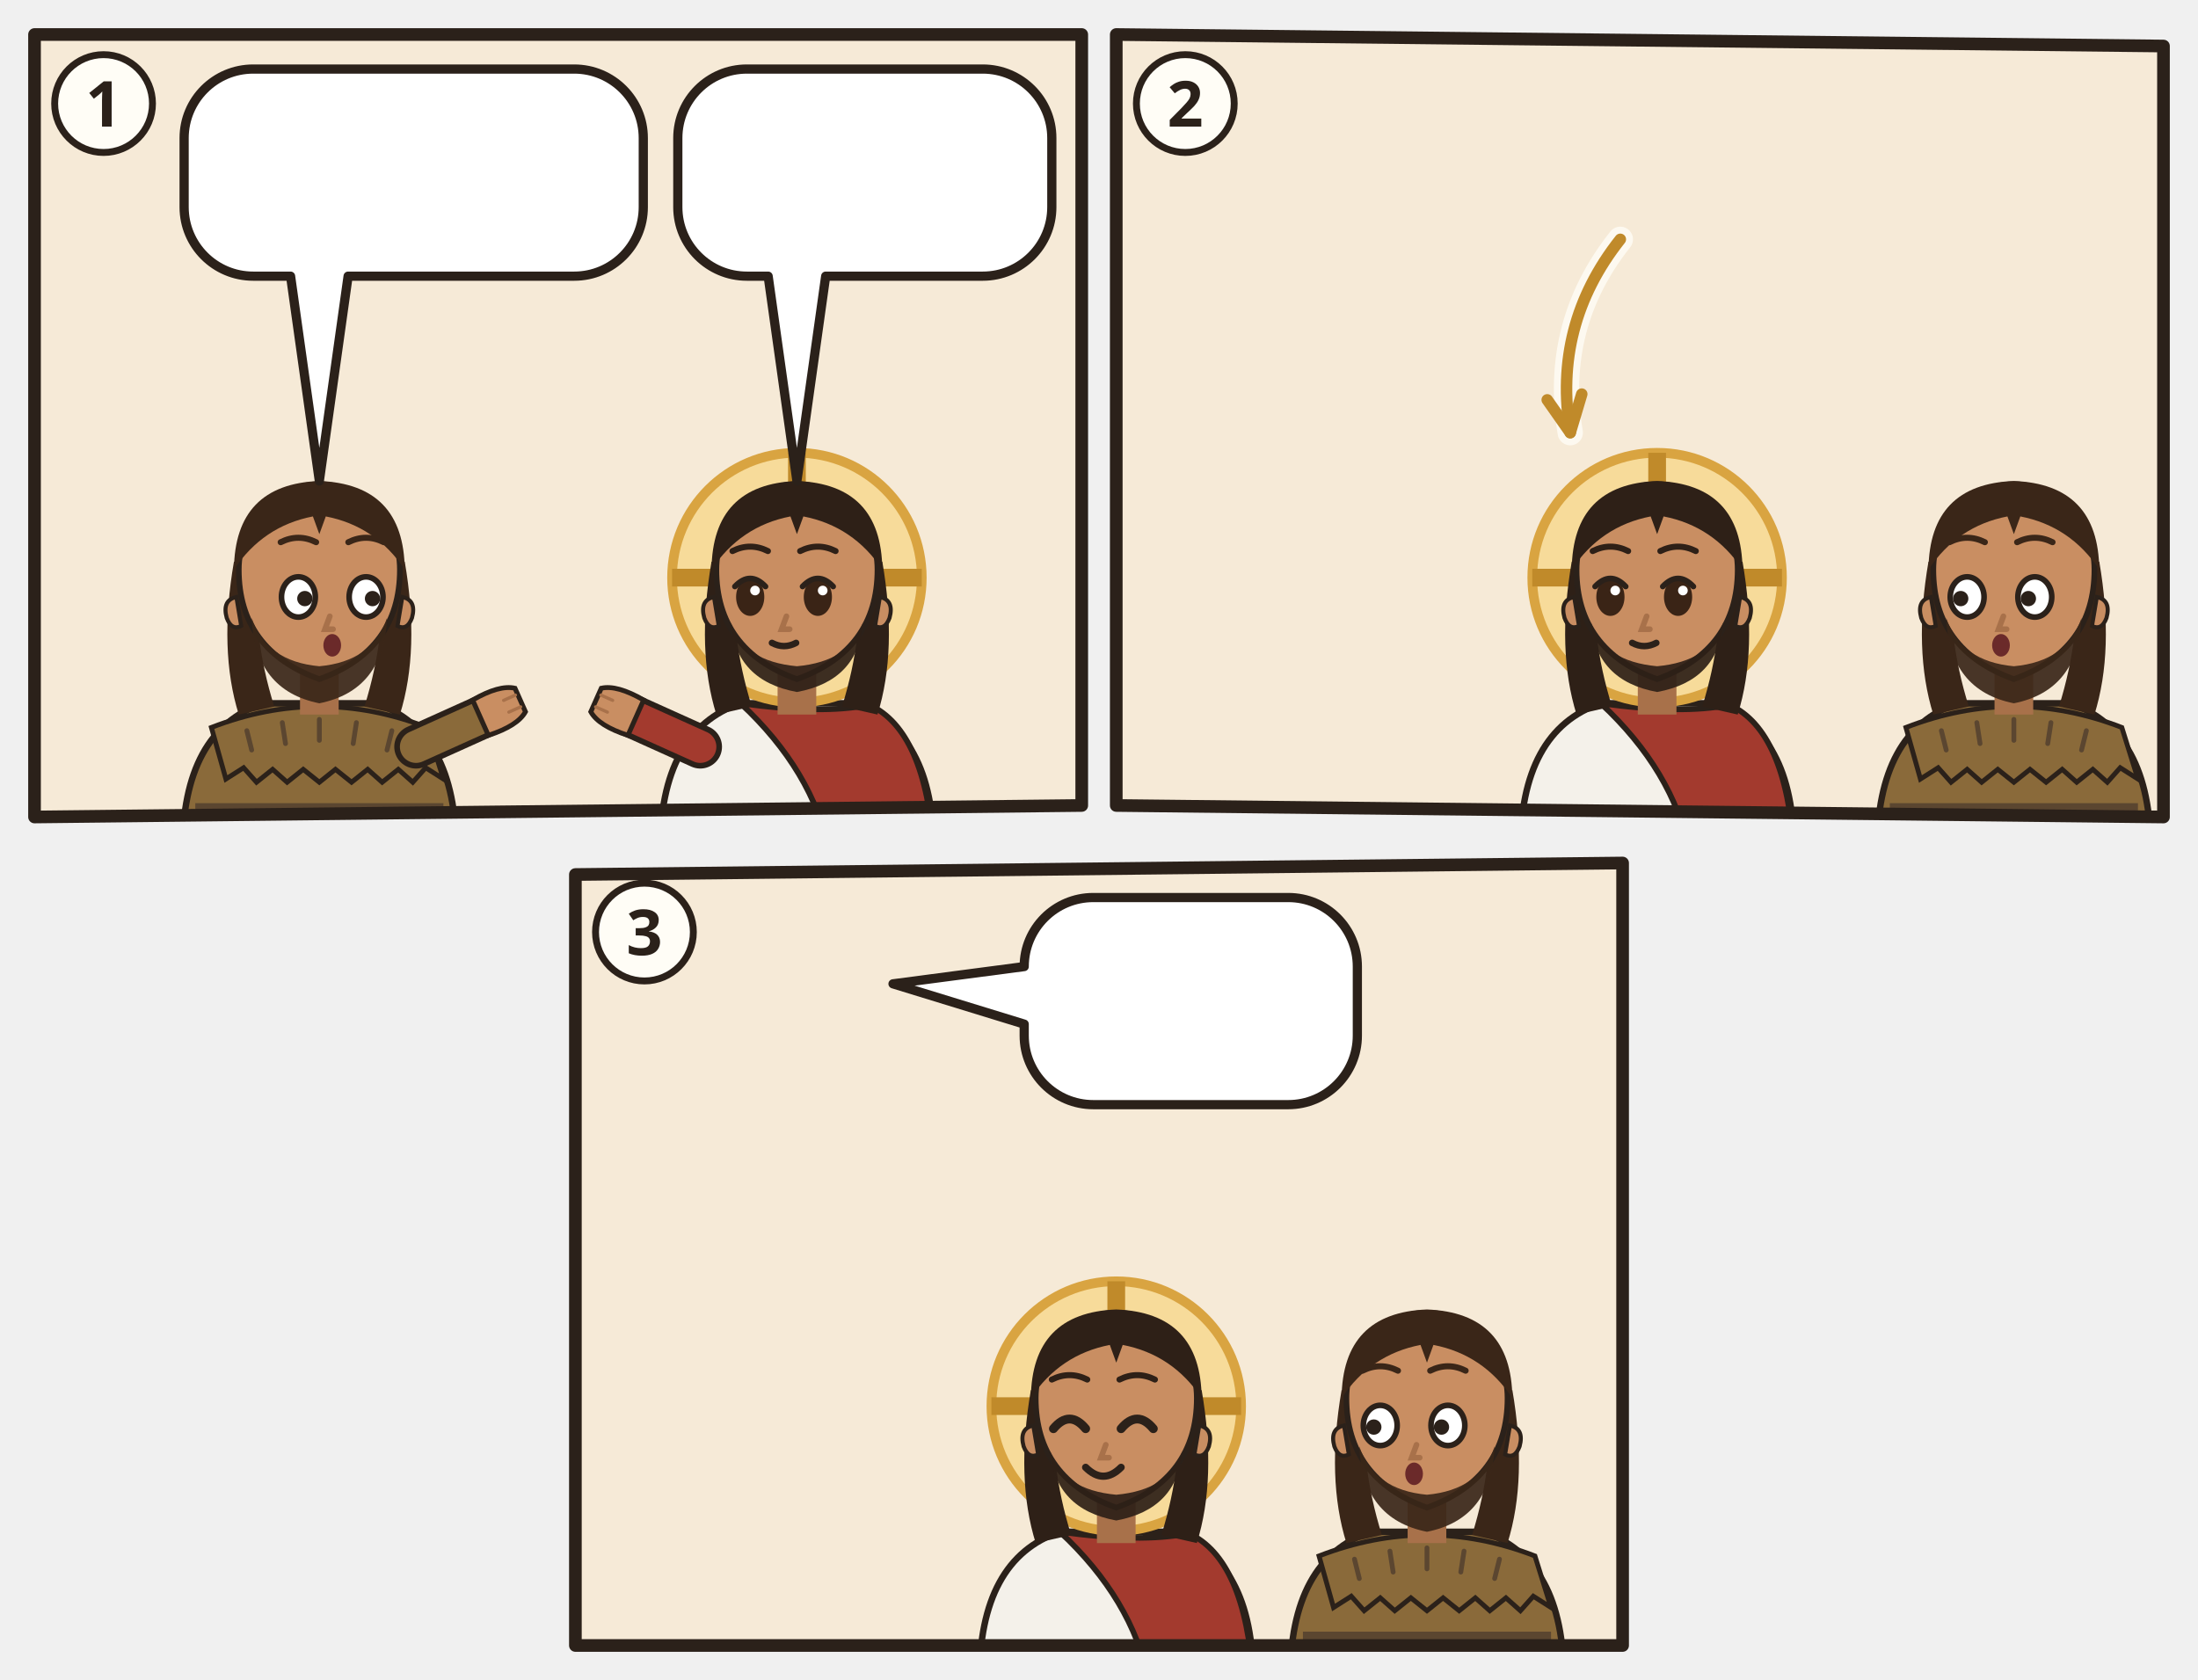
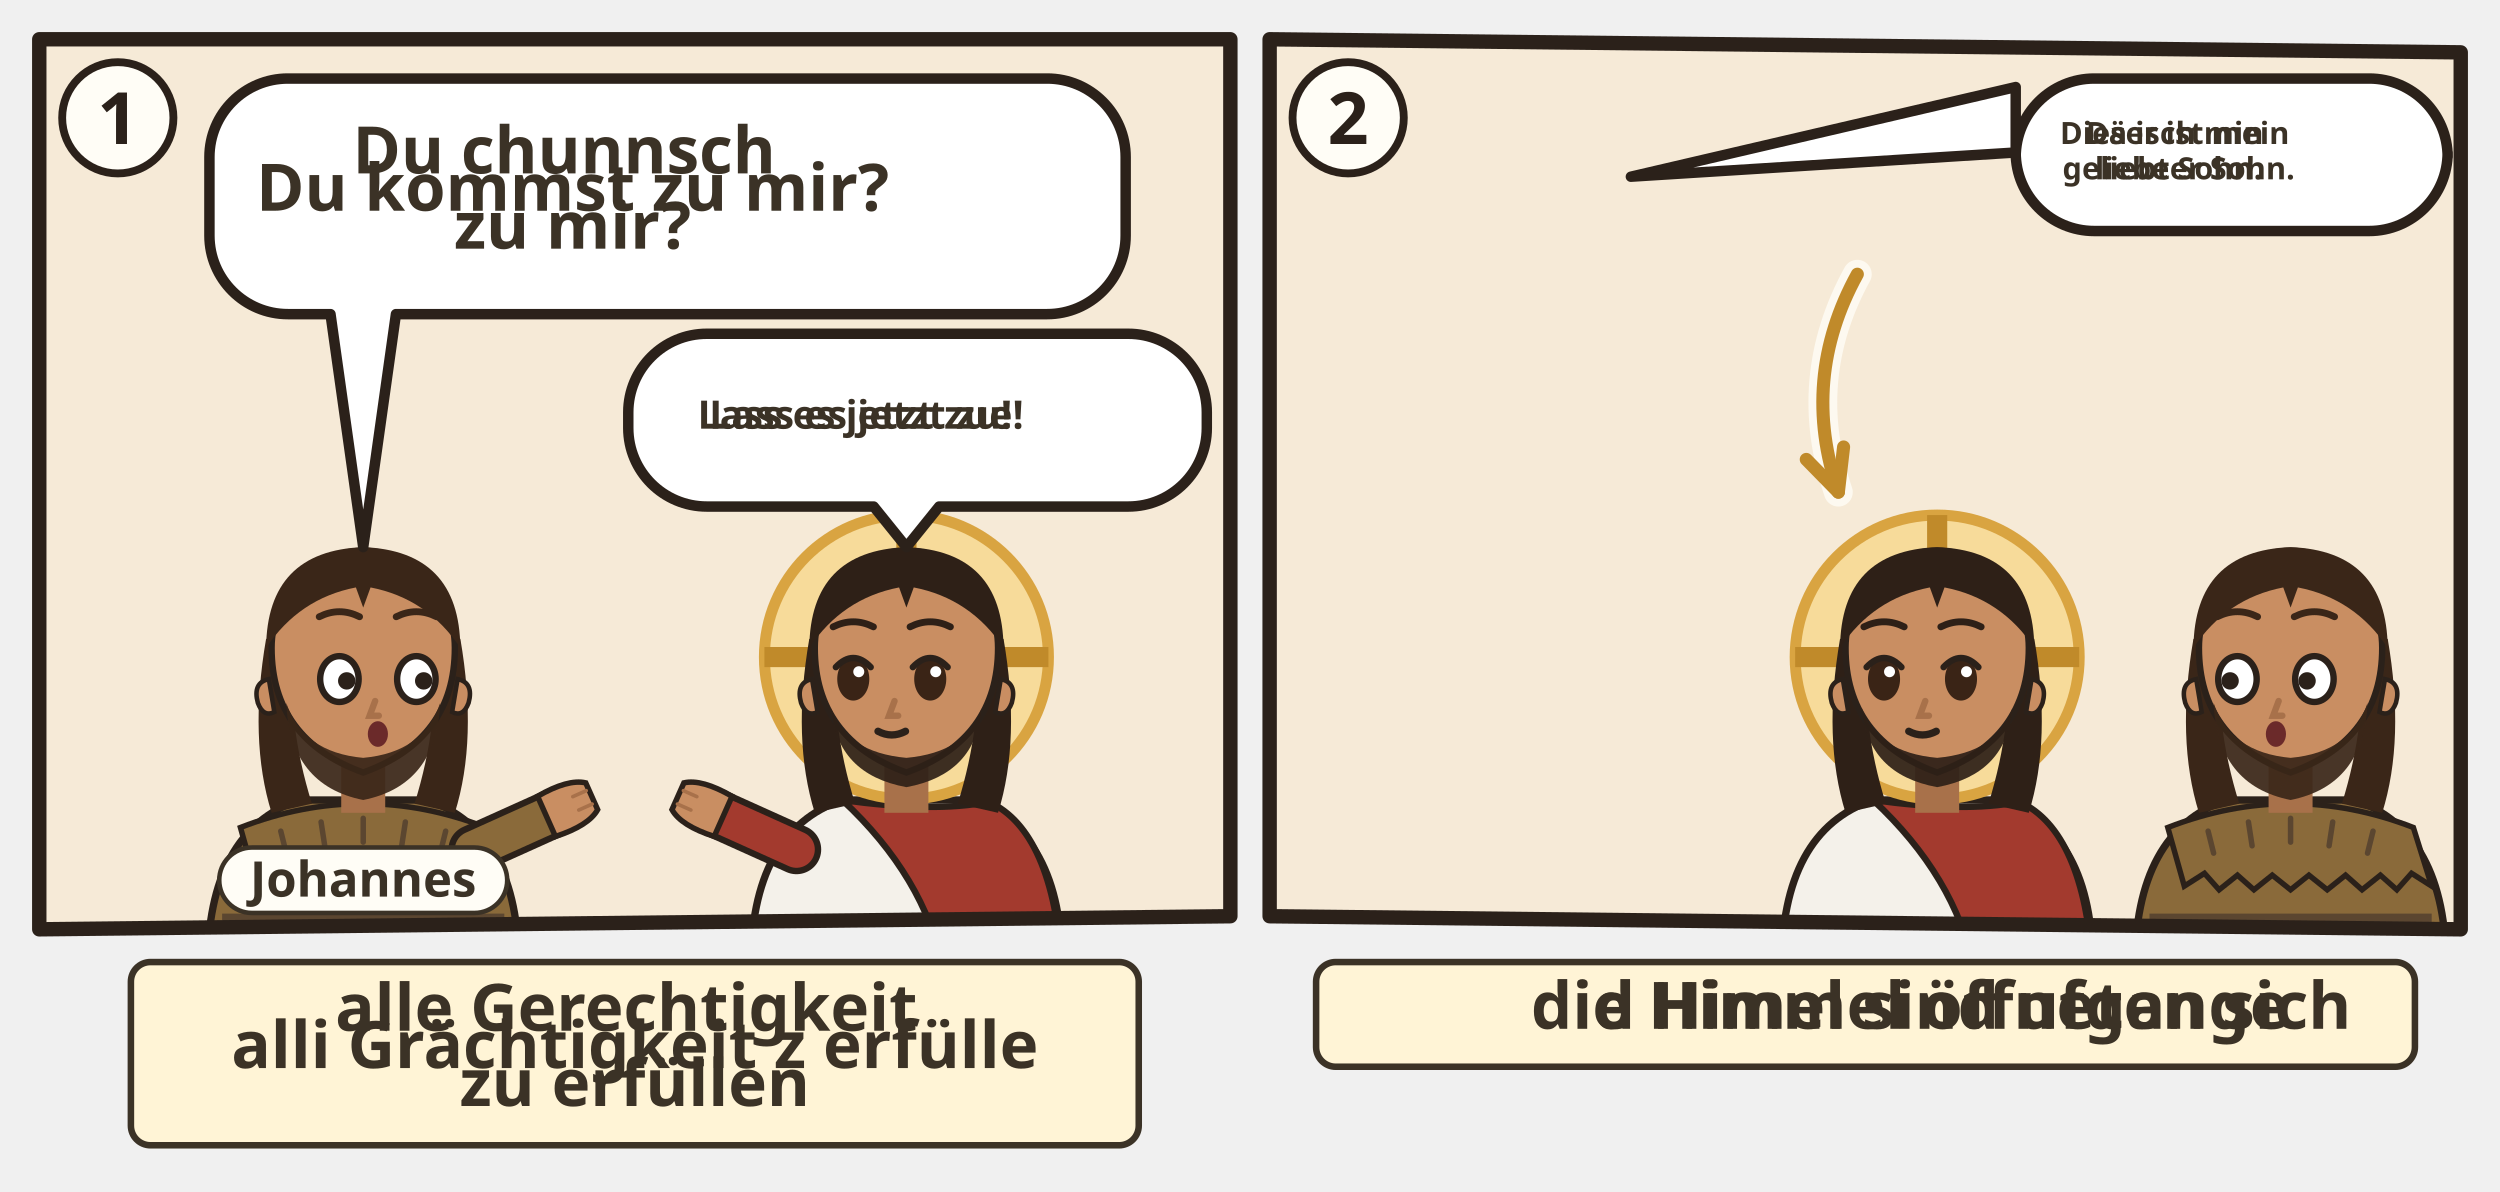
- <svg xmlns="http://www.w3.org/2000/svg" viewBox="0 0 382 292">
-   <svg class="ill-tile" data-span="1" x="0" y="0" width="194" height="148" viewBox="0 0 194 148">
+ <svg xmlns="http://www.w3.org/2000/svg" viewBox="0 0 382 182">
+   <svg class="ill-tile" data-span="1" x="0" y="0" width="194" height="182" viewBox="0 0 194 182">
    <g transform="translate(4 4)">
      <clipPath id="an-cp-mat-003-013-017-1">
        <polygon points="2,2 184,2 184,136 2,138" />
      </clipPath>
      <g clip-path="url(#an-cp-mat-003-013-017-1)">
        <polygon points="2,2 184,2 184,136 2,138" fill="#F6EAD7" />
        <use href="#an-jordan" x="0" y="70" width="186" height="70" />
        <g transform="translate(51.5 96.4) scale(1.4)">
          <path d="M-17 34V34Q-17 19-7 15.6L7 15.6Q17 19 17 34V34z" fill="#8A6A3A" stroke="#2B211A" stroke-width=".8" />
          <path d="M-13.4 18.6Q0 13.4 13.4 18.6l2 6.4-2.2-1.4-1.6 1.8-1.8-1.6-2 1.6-1.8-1.6-2 1.6-2-1.6-2 1.6-2-1.6-2 1.6-1.8-1.6-2 1.6-1.6-1.8-2.2 1.4z" fill="#8A6A3A" stroke="#2B211A" stroke-width=".6" />
          <path d="M-9 19l.6 2.4M-4.6 18l.4 2.6M0 17.6v2.6M4.6 18l-.4 2.6M9 19l-.6 2.4" stroke="#5B4630" stroke-width=".6" stroke-linecap="round" />
          <path d="M-15.4 28h30.8v2.6h-30.8z" fill="#5B4630" />
          <path d="M12 21L21.1 16.9" stroke="#2B211A" stroke-width="5.4" stroke-linecap="round" />
          <path d="M12 21L21.1 16.9" stroke="#8A6A3A" stroke-width="4" stroke-linecap="round" />
          <g transform="translate(21.1 16.9) rotate(66)">
            <path d="M-2.4 1.2Q-2.8-2.6-1.6-4.2h3.2Q2.8-2.6 2.4 1.2z" fill="#C98E62" stroke="#2B211A" stroke-width=".6" />
            <path d="M-.8-3.9v1.6M.8-3.9v1.6" stroke="#A8714A" stroke-width=".4" stroke-linecap="round" />
          </g>
          <path d="M-10.6 -2Q-12.5 9-10 17L-5.6 16Q-8.4 7-7.6-1z M10.6 -2Q12.5 9 10 17L5.6 16Q8.4 7 7.6-1z" fill="#3A2618" />
          <path d="M-2.4 11h4.8v6h-4.8z" fill="#A8714A" />
          <path d="M-10 -1Q-10 9 0 12.6Q10 9 10 -1A10 10.6 0 0 0 -10 -1z" fill="#C98E62" stroke="#2B211A" stroke-width=".7" />
          <path d="M10.3 2.4q1.8.4 1.2 2.6-.6 1.6-1.8 1z M-10.3 2.4q-1.8.4-1.2 2.6.6 1.6 1.8 1z" fill="#C98E62" stroke="#2B211A" stroke-width=".5" />
          <path d="M-8.4 5Q-8 14 0 15.6Q8 14 8.4 5Q6.6 10.4 0 11Q-6.6 10.4-8.4 5z" fill="#3A2618" opacity=".92" />
          <ellipse cx="-2.6" cy="2.4" rx="2.1" ry="2.5" fill="#FFF" stroke="#2B211A" stroke-width=".7" />
          <circle cx="-1.8" cy="2.6" r=".95" fill="#2B211A" />
          <ellipse cx="5.8" cy="2.4" rx="2.1" ry="2.5" fill="#FFF" stroke="#2B211A" stroke-width=".7" />
          <circle cx="6.6" cy="2.6" r=".95" fill="#2B211A" />
          <path d="M1.3 4.8l-.6 1.6h1" fill="none" stroke="#A8714A" stroke-width=".7" stroke-linecap="round" />
          <ellipse cx="1.6" cy="8.4" rx="1.1" ry="1.4" fill="#6B2A2A" />
          <path d="M-10.6-1Q-10.5-11.6 0-12Q10.5-11.6 10.6-1Q7-6.4 .8-7.6L0-5.4-.8-7.6Q-7-6.4-10.6-1z" fill="#3A2618" />
          <path d="M-4.8 -4.4Q-2.6 -5.5 -0.4 -4.4M3.6 -4.4Q5.8 -5.5 8.0 -4.4" fill="none" stroke="#3A2618" stroke-width="0.75" stroke-linecap="round" />
          <g filter="url(#an-kontur)">
            <use href="#an-a-kreuzstab" x="-8" y="17" width="16" height="16" />
          </g>
        </g>
        <g transform="translate(134.5 96.4) scale(1.4)">
          <path d="M-17 34V34Q-17 19-7 15.6L7 15.6Q17 19 17 34V34z" fill="#F4F1EA" stroke="#2B211A" stroke-width=".8" />
          <path d="M-7 15.6Q3 17 9 15.8Q16 19 17 34V34H4V34Q2 24-7 15.6z" fill="#A33A2E" stroke="#2B211A" stroke-width=".7" />
          <path d="M-12 21L-21.1 16.9" stroke="#2B211A" stroke-width="5.4" stroke-linecap="round" />
          <path d="M-12 21L-21.1 16.9" stroke="#A33A2E" stroke-width="4" stroke-linecap="round" />
          <g transform="translate(-21.1 16.9) rotate(294)">
            <path d="M-2.4 1.2Q-2.8-2.6-1.6-4.2h3.2Q2.8-2.6 2.4 1.2z" fill="#C98E62" stroke="#2B211A" stroke-width=".6" />
            <path d="M-.8-3.9v1.6M.8-3.9v1.6" stroke="#A8714A" stroke-width=".4" stroke-linecap="round" />
          </g>
          <circle r="15.5" fill="#F7DB9A" stroke="#D9A441" stroke-width="1.2" />
          <path d="M0-15.5v5M-15.5 0h5M15.5 0h-5" stroke="#C08A2A" stroke-width="2.2" />
          <path d="M-10.6 -2Q-12.5 9-10 17L-5.6 16Q-8.4 7-7.6-1z M10.6 -2Q12.5 9 10 17L5.6 16Q8.4 7 7.6-1z" fill="#2E2017" />
          <path d="M-2.4 11h4.8v6h-4.8z" fill="#A8714A" />
          <path d="M-10 -1Q-10 9 0 12.6Q10 9 10 -1A10 10.6 0 0 0 -10 -1z" fill="#C98E62" stroke="#2B211A" stroke-width=".7" />
          <path d="M10.3 2.4q1.8.4 1.2 2.6-.6 1.6-1.8 1z M-10.3 2.4q-1.8.4-1.2 2.6.6 1.6 1.8 1z" fill="#C98E62" stroke="#2B211A" stroke-width=".5" />
          <path d="M-8.2 5.6Q-7.6 12.8 0 14.2Q7.6 12.8 8.2 5.6Q6.6 10.4 0 11Q-6.6 10.4-8.2 5.6z" fill="#2E2017" opacity=".92" />
          <ellipse cx="-5.8" cy="2.4" rx="1.75" ry="2.35" fill="#3A2416" />
          <path d="M-7.7 1.1Q-5.8 -0.9 -3.9 1.1" fill="none" stroke="#2B211A" stroke-width=".7" stroke-linecap="round" />
          <circle cx="-5.2" cy="1.6" r=".6" fill="#FFF" />
          <ellipse cx="2.6" cy="2.4" rx="1.75" ry="2.35" fill="#3A2416" />
          <path d="M0.7 1.1Q2.6 -0.9 4.5 1.1" fill="none" stroke="#2B211A" stroke-width=".7" stroke-linecap="round" />
          <circle cx="3.2" cy="1.6" r=".6" fill="#FFF" />
          <path d="M-1.3 4.8l-.6 1.6h1" fill="none" stroke="#A8714A" stroke-width=".7" stroke-linecap="round" />
          <path d="M-3.1 8.1Q-1.6 8.9 -0.1 8.1" fill="none" stroke="#2B211A" stroke-width=".8" stroke-linecap="round" />
          <path d="M-10.6-1Q-10.5-11.6 0-12Q10.5-11.6 10.6-1Q7-6.4 .8-7.6L0-5.4-.8-7.6Q-7-6.4-10.6-1z" fill="#2E2017" />
          <path d="M-8.0 -3.3Q-5.8 -4.4 -3.6 -3.3M0.4 -3.3Q2.6 -4.4 4.8 -3.3" fill="none" stroke="#2E2017" stroke-width="0.75" stroke-linecap="round" />
        </g>
        <g>
-           <path d="M40 8H95.8A12 12 0 0 1 107.8 20V32A12 12 0 0 1 95.8 44L56.5 44L51.5 79.6L46.5 44H40A12 12 0 0 1 28 32V20A12 12 0 0 1 40 8Z" data-box="28,8,79.8,36" fill="#FFFFFF" stroke="#2B211A" stroke-width="1.6" stroke-linejoin="round" />
-           <use href="#an-p-jesus" x="34" y="14" width="16.9" height="24" />
-           <use href="#an-z-taufe" x="55.9" y="14" width="24.0" height="24" />
-           <use href="#an-p-johannes-taeufer" x="84.9" y="14" width="16.9" height="24" />
+           <path d="M40 8H156A12 12 0 0 1 168 20V32A12 12 0 0 1 156 44L56.5 44L51.5 79.6L46.5 44H40A12 12 0 0 1 28 32V20A12 12 0 0 1 40 8Z" data-box="28,8,140,36" fill="#FFFFFF" stroke="#2B211A" stroke-width="1.6" stroke-linejoin="round" />
+           <g class="dg-sw">
+             <g class="dg-full">
+               <text class="lw lw-de" text-anchor="middle" font-family="sans-serif" font-size="10" font-weight="700" fill="#3B3226">
+                 <tspan x="83.5" y="28.2">Du kommst zu mir?</tspan>
+               </text>
+               <text class="lw lw-gsw" text-anchor="middle" font-family="sans-serif" font-size="10" font-weight="700" fill="#3B3226">
+                 <tspan x="83.5" y="22.5">Du chunnsch</tspan>
+                 <tspan x="83.5" y="34.0">zu mir?</tspan>
+               </text>
+             </g>
+             <g class="dg-nw" display="none">
+               <use href="#an-z-taufe" x="72.5" y="15.0" width="22.0" height="22" />
+             </g>
+           </g>
+           <use href="#an-z-frage" x="138.0" y="14" width="24.0" height="24" />
        </g>
        <g>
-           <path d="M125.8 8H166.8A12 12 0 0 1 178.8 20V32A12 12 0 0 1 166.8 44L139.5 44L134.5 79.6L129.5 44H125.8A12 12 0 0 1 113.8 32V20A12 12 0 0 1 125.8 8Z" data-box="113.8,8,65,36" fill="#FFFFFF" stroke="#2B211A" stroke-width="1.6" stroke-linejoin="round" />
-           <use href="#an-z-gericht" x="119.8" y="14" width="24.0" height="24" />
-           <use href="#an-z-vollbracht" x="148.8" y="14" width="24.0" height="24" />
+           <path d="M104 47H168.4A12 12 0 0 1 180.4 59V61.4A12 12 0 0 1 168.4 73.4L139.5 73.4L134.5 79.6L129.5 73.4H104A12 12 0 0 1 92 61.4V59A12 12 0 0 1 104 47Z" data-box="92,47,88.4,26.4" fill="#FFFFFF" stroke="#2B211A" stroke-width="1.6" stroke-linejoin="round" />
+           <g class="dg-sw">
+             <g class="dg-full">
+               <text class="lw lw-de" text-anchor="middle" font-family="sans-serif" font-size="6" font-weight="700" fill="#3B3226">
+                 <tspan x="127.5" y="61.5">Lass es jetzt zu!</tspan>
+               </text>
+               <text class="lw lw-gsw" text-anchor="middle" font-family="sans-serif" font-size="6" font-weight="700" fill="#3B3226">
+                 <tspan x="127.5" y="61.5">Lass es jetzt zue!</tspan>
+               </text>
+             </g>
+             <g class="dg-nw" display="none">
+               <use href="#an-z-taufe" x="121.3" y="54.0" width="12.4" height="12.4" />
+             </g>
+           </g>
+           <use href="#an-z-gerecht" x="162.0" y="53" width="14.4" height="14.4" />
+         </g>
+         <g class="ill-name">
+           <rect x="29.5" y="125.5" width="44.0" height="10" rx="5" fill="#FFFDF6" stroke="#3B3226" stroke-width=".7" />
+           <text x="51.5" y="133.0" text-anchor="middle" font-family="sans-serif" font-size="7.5" font-weight="700" fill="#3B3226">Johannes</text>
        </g>
      </g>
      <polygon class="pn-frame" points="2,2 184,2 184,136 2,138" fill="none" stroke="#2B211A" stroke-width="2.2" stroke-linejoin="round" />
      <circle cx="14" cy="14" r="8.5" fill="#FFFDF6" stroke="#2B211A" stroke-width="1.2" />
      <text class="pn-n" x="14" y="18" text-anchor="middle" font-family="sans-serif" font-size="11" font-weight="700" fill="#2B211A">1</text>
+       <g transform="translate(0.0 142)">
+         <g class="ill-words">
+           <g class="dg-sw">
+             <g class="dg-full">
+               <rect x="16.0" y="1.0" width="154.0" height="28" rx="3" fill="#FFF4D6" stroke="#3B3226" stroke-width="1" />
+               <text class="lw lw-de" text-anchor="middle" font-family="sans-serif" font-size="10" font-weight="700" fill="#3B3226">
+                 <tspan x="93.0" y="11.5">alle Gerechtigkeit</tspan>
+                 <tspan x="93.0" y="23.0">zu erfüllen</tspan>
+               </text>
+               <text class="lw lw-gsw" text-anchor="middle" font-family="sans-serif" font-size="10" font-weight="700" fill="#3B3226">
+                 <tspan x="93.0" y="17.2">alli Grächtigkeit z erfülle</tspan>
+               </text>
+             </g>
+             <g class="dg-nw" display="none">
+               <rect x="16.0" y="1.0" width="154.0" height="28" rx="3" fill="#FFF4D6" stroke="#3B3226" stroke-width="1" />
+               <use href="#an-z-gericht" x="82.0" y="4.0" width="22.0" height="22" />
+             </g>
+           </g>
+         </g>
+       </g>
    </g>
  </svg>
-   <svg class="ill-tile" data-span="1" x="188" y="0" width="194" height="148" viewBox="0 0 194 148">
+   <svg class="ill-tile" data-span="1" x="188" y="0" width="194" height="170" viewBox="0 0 194 170">
    <g transform="translate(4 4)">
      <clipPath id="an-cp-mat-003-013-017-2">
        <polygon points="2,2 184,4 184,138 2,136" />
      </clipPath>
      <g clip-path="url(#an-cp-mat-003-013-017-2)">
        <polygon points="2,2 184,4 184,138 2,136" fill="#F6EAD7" />
        <use href="#an-jordan" x="0" y="70" width="186" height="70" />
+         <use href="#an-gott" x="26" y="3" width="40" height="40" />
        <use href="#an-geist" x="76.0" y="4" width="34" height="34" />
-         <g transform="translate(96.0 96.4) scale(1.4)">
+         <g transform="translate(104.0 96.4) scale(1.4)">
          <path d="M-17 34V34Q-17 19-7 15.6L7 15.6Q17 19 17 34V34z" fill="#F4F1EA" stroke="#2B211A" stroke-width=".8" />
          <path d="M-7 15.6Q3 17 9 15.8Q16 19 17 34V34H4V34Q2 24-7 15.6z" fill="#A33A2E" stroke="#2B211A" stroke-width=".7" />
          <circle r="15.5" fill="#F7DB9A" stroke="#D9A441" stroke-width="1.2" />
          <path d="M0-15.5v5M-15.5 0h5M15.5 0h-5" stroke="#C08A2A" stroke-width="2.2" />
          <path d="M-10.6 -2Q-12.5 9-10 17L-5.6 16Q-8.4 7-7.6-1z M10.6 -2Q12.5 9 10 17L5.6 16Q8.4 7 7.6-1z" fill="#2E2017" />
          <path d="M-2.4 11h4.8v6h-4.8z" fill="#A8714A" />
          <path d="M-10 -1Q-10 9 0 12.6Q10 9 10 -1A10 10.6 0 0 0 -10 -1z" fill="#C98E62" stroke="#2B211A" stroke-width=".7" />
          <path d="M10.3 2.4q1.8.4 1.2 2.6-.6 1.6-1.8 1z M-10.3 2.4q-1.8.4-1.2 2.6.6 1.6 1.8 1z" fill="#C98E62" stroke="#2B211A" stroke-width=".5" />
          <path d="M-8.2 5.6Q-7.6 12.8 0 14.2Q7.6 12.8 8.2 5.6Q6.6 10.4 0 11Q-6.6 10.4-8.2 5.6z" fill="#2E2017" opacity=".92" />
          <ellipse cx="-5.8" cy="2.4" rx="1.75" ry="2.35" fill="#3A2416" />
          <path d="M-7.7 1.1Q-5.8 -0.9 -3.9 1.1" fill="none" stroke="#2B211A" stroke-width=".7" stroke-linecap="round" />
          <circle cx="-5.2" cy="1.6" r=".6" fill="#FFF" />
          <ellipse cx="2.6" cy="2.4" rx="1.75" ry="2.35" fill="#3A2416" />
          <path d="M0.7 1.1Q2.6 -0.9 4.5 1.1" fill="none" stroke="#2B211A" stroke-width=".7" stroke-linecap="round" />
          <circle cx="3.2" cy="1.6" r=".6" fill="#FFF" />
          <path d="M-1.3 4.8l-.6 1.6h1" fill="none" stroke="#A8714A" stroke-width=".7" stroke-linecap="round" />
          <path d="M-3.1 8.1Q-1.6 8.9 -0.1 8.1" fill="none" stroke="#2B211A" stroke-width=".8" stroke-linecap="round" />
          <path d="M-10.6-1Q-10.5-11.6 0-12Q10.5-11.6 10.6-1Q7-6.4 .8-7.6L0-5.4-.8-7.6Q-7-6.4-10.6-1z" fill="#2E2017" />
          <path d="M-8.0 -3.3Q-5.8 -4.4 -3.6 -3.3M0.4 -3.3Q2.6 -4.4 4.8 -3.3" fill="none" stroke="#2E2017" stroke-width="0.75" stroke-linecap="round" />
        </g>
        <g transform="translate(158.0 96.4) scale(1.4)">
          <path d="M-17 34V34Q-17 19-7 15.6L7 15.6Q17 19 17 34V34z" fill="#8A6A3A" stroke="#2B211A" stroke-width=".8" />
          <path d="M-13.4 18.6Q0 13.4 13.4 18.6l2 6.4-2.2-1.4-1.6 1.8-1.8-1.6-2 1.6-1.8-1.6-2 1.6-2-1.6-2 1.6-2-1.6-2 1.6-1.8-1.6-2 1.6-1.6-1.8-2.2 1.4z" fill="#8A6A3A" stroke="#2B211A" stroke-width=".6" />
          <path d="M-9 19l.6 2.4M-4.6 18l.4 2.6M0 17.6v2.6M4.6 18l-.4 2.6M9 19l-.6 2.4" stroke="#5B4630" stroke-width=".6" stroke-linecap="round" />
          <path d="M-15.4 28h30.8v2.6h-30.8z" fill="#5B4630" />
          <path d="M-10.6 -2Q-12.5 9-10 17L-5.6 16Q-8.4 7-7.6-1z M10.6 -2Q12.5 9 10 17L5.6 16Q8.4 7 7.6-1z" fill="#3A2618" />
          <path d="M-2.4 11h4.8v6h-4.8z" fill="#A8714A" />
          <path d="M-10 -1Q-10 9 0 12.6Q10 9 10 -1A10 10.6 0 0 0 -10 -1z" fill="#C98E62" stroke="#2B211A" stroke-width=".7" />
          <path d="M10.3 2.4q1.8.4 1.2 2.6-.6 1.6-1.8 1z M-10.3 2.4q-1.8.4-1.2 2.6.6 1.6 1.8 1z" fill="#C98E62" stroke="#2B211A" stroke-width=".5" />
          <path d="M-8.4 5Q-8 14 0 15.6Q8 14 8.4 5Q6.6 10.4 0 11Q-6.6 10.4-8.4 5z" fill="#3A2618" opacity=".92" />
          <ellipse cx="-5.8" cy="2.4" rx="2.1" ry="2.5" fill="#FFF" stroke="#2B211A" stroke-width=".7" />
          <circle cx="-6.6" cy="2.6" r=".95" fill="#2B211A" />
          <ellipse cx="2.6" cy="2.4" rx="2.1" ry="2.5" fill="#FFF" stroke="#2B211A" stroke-width=".7" />
          <circle cx="1.8" cy="2.6" r=".95" fill="#2B211A" />
          <path d="M-1.3 4.8l-.6 1.6h1" fill="none" stroke="#A8714A" stroke-width=".7" stroke-linecap="round" />
          <ellipse cx="-1.6" cy="8.4" rx="1.1" ry="1.4" fill="#6B2A2A" />
          <path d="M-10.6-1Q-10.5-11.6 0-12Q10.5-11.6 10.6-1Q7-6.4 .8-7.6L0-5.4-.8-7.6Q-7-6.4-10.6-1z" fill="#3A2618" />
          <path d="M-8.0 -4.4Q-5.8 -5.5 -3.6 -4.4M0.4 -4.4Q2.6 -5.5 4.8 -4.4" fill="none" stroke="#3A2618" stroke-width="0.75" stroke-linecap="round" />
          <g filter="url(#an-kontur)">
            <use href="#an-a-kreuzstab" x="-8" y="17" width="16" height="16" />
          </g>
        </g>
-         <path d="M89.6 37.6Q77.8 52.5 80.9 71.2" fill="none" stroke="#FFFDF6" stroke-width="4.4" stroke-linecap="round" opacity=".8" />
-         <path d="M89.6 37.6Q77.8 52.5 80.9 71.2" fill="none" stroke="#C08A2A" stroke-width="2" stroke-linecap="round" />
-         <path d="M76.9 65.5L80.9 71.2L82.9 64.5" fill="none" stroke="#C08A2A" stroke-width="2" stroke-linecap="round" stroke-linejoin="round" />
-         <use href="#an-z-himmel-offen" x="110" y="2" width="30.0" height="22.0" />
+         <path d="M91.8 37.9Q83.0 53.9 88.9 71.2" fill="none" stroke="#FFFDF6" stroke-width="4.4" stroke-linecap="round" opacity=".8" />
+         <path d="M91.8 37.9Q83.0 53.9 88.9 71.2" fill="none" stroke="#C08A2A" stroke-width="2" stroke-linecap="round" />
+         <path d="M84.0 66.2L88.9 71.2L89.7 64.3" fill="none" stroke="#C08A2A" stroke-width="2" stroke-linecap="round" stroke-linejoin="round" />
+         <g>
+           <path d="M128 8H170A12 12 0 0 1 182 20V19.3A12 12 0 0 1 170 31.3H128A12 12 0 0 1 116 19.3L116 19.3L57.2 23L116 9.3V20A12 12 0 0 1 128 8Z" data-box="116,8,66,23.3" fill="#FFFFFF" stroke="#2B211A" stroke-width="1.6" stroke-linejoin="round" />
+           <g class="dg-sw">
+             <g class="dg-full">
+               <text class="lw lw-de" text-anchor="middle" font-family="sans-serif" font-size="4.693" font-weight="700" fill="#3B3226">
+                 <tspan x="140.9" y="18.0">Dieser ist mein</tspan>
+                 <tspan x="140.9" y="23.4">geliebter Sohn.</tspan>
+               </text>
+               <text class="lw lw-gsw" text-anchor="middle" font-family="sans-serif" font-size="4.693" font-weight="700" fill="#3B3226">
+                 <tspan x="140.9" y="18.0">Dä isch min</tspan>
+                 <tspan x="140.9" y="23.4">liebe Sohn.</tspan>
+               </text>
+             </g>
+             <g class="dg-nw" display="none">
+               <use href="#an-p-jesus" x="136.9" y="15.0" width="8.0" height="9.3" />
+             </g>
+           </g>
+           <use href="#an-z-liebe" x="164.7" y="14" width="11.3" height="11.3" />
+         </g>
      </g>
      <polygon class="pn-frame" points="2,2 184,4 184,138 2,136" fill="none" stroke="#2B211A" stroke-width="2.2" stroke-linejoin="round" />
      <circle cx="14" cy="14" r="8.5" fill="#FFFDF6" stroke="#2B211A" stroke-width="1.2" />
      <text class="pn-n" x="14" y="18" text-anchor="middle" font-family="sans-serif" font-size="11" font-weight="700" fill="#2B211A">2</text>
-     </g>
-   </svg>
-   <svg class="ill-tile" data-span="1" x="94" y="144" width="194" height="148" viewBox="0 0 194 148">
-     <g transform="translate(4 4)">
-       <clipPath id="an-cp-mat-003-013-017-3">
-         <polygon points="2,4 184,2 184,138 2,138" />
-       </clipPath>
-       <g clip-path="url(#an-cp-mat-003-013-017-3)">
-         <polygon points="2,4 184,2 184,138 2,138" fill="#F6EAD7" />
-         <use href="#an-jordan" x="0" y="70" width="186" height="70" />
-         <use href="#an-gott" x="26" y="3" width="40" height="40" />
-         <g transform="translate(96.0 96.4) scale(1.4)">
-           <path d="M-17 34V34Q-17 19-7 15.6L7 15.6Q17 19 17 34V34z" fill="#F4F1EA" stroke="#2B211A" stroke-width=".8" />
-           <path d="M-7 15.6Q3 17 9 15.8Q16 19 17 34V34H4V34Q2 24-7 15.6z" fill="#A33A2E" stroke="#2B211A" stroke-width=".7" />
-           <circle r="15.5" fill="#F7DB9A" stroke="#D9A441" stroke-width="1.2" />
-           <path d="M0-15.5v5M-15.5 0h5M15.5 0h-5" stroke="#C08A2A" stroke-width="2.2" />
-           <path d="M-10.6 -2Q-12.5 9-10 17L-5.6 16Q-8.4 7-7.6-1z M10.6 -2Q12.5 9 10 17L5.6 16Q8.4 7 7.6-1z" fill="#2E2017" />
-           <path d="M-2.4 11h4.8v6h-4.8z" fill="#A8714A" />
-           <path d="M-10 -1Q-10 9 0 12.6Q10 9 10 -1A10 10.6 0 0 0 -10 -1z" fill="#C98E62" stroke="#2B211A" stroke-width=".7" />
-           <path d="M10.3 2.4q1.8.4 1.2 2.6-.6 1.6-1.8 1z M-10.3 2.4q-1.8.4-1.2 2.6.6 1.6 1.8 1z" fill="#C98E62" stroke="#2B211A" stroke-width=".5" />
-           <path d="M-8.2 5.6Q-7.6 12.8 0 14.2Q7.6 12.8 8.2 5.6Q6.6 10.4 0 11Q-6.6 10.4-8.2 5.6z" fill="#2E2017" opacity=".92" />
-           <path d="M-7.8 2.8Q-5.8 0.4 -3.8 2.8" fill="none" stroke="#2B211A" stroke-width="1.1" stroke-linecap="round" />
-           <path d="M0.6 2.8Q2.6 0.4 4.6 2.8" fill="none" stroke="#2B211A" stroke-width="1.1" stroke-linecap="round" />
-           <path d="M-1.3 4.8l-.6 1.6h1" fill="none" stroke="#A8714A" stroke-width=".7" stroke-linecap="round" />
-           <path d="M-3.8 7.6Q-1.6 9.8 0.6 7.6" fill="none" stroke="#2B211A" stroke-width=".9" stroke-linecap="round" />
-           <path d="M-10.6-1Q-10.5-11.6 0-12Q10.5-11.6 10.6-1Q7-6.4 .8-7.6L0-5.4-.8-7.6Q-7-6.4-10.6-1z" fill="#2E2017" />
-           <path d="M-8.0 -3.3Q-5.8 -4.4 -3.6 -3.3M0.4 -3.3Q2.6 -4.4 4.8 -3.3" fill="none" stroke="#2E2017" stroke-width="0.75" stroke-linecap="round" />
-         </g>
-         <g transform="translate(150.0 96.4) scale(1.4)">
-           <path d="M-17 34V34Q-17 19-7 15.6L7 15.6Q17 19 17 34V34z" fill="#8A6A3A" stroke="#2B211A" stroke-width=".8" />
-           <path d="M-13.4 18.6Q0 13.4 13.4 18.6l2 6.4-2.2-1.4-1.6 1.8-1.8-1.6-2 1.6-1.8-1.6-2 1.6-2-1.6-2 1.6-2-1.6-2 1.6-1.8-1.6-2 1.6-1.6-1.8-2.2 1.4z" fill="#8A6A3A" stroke="#2B211A" stroke-width=".6" />
-           <path d="M-9 19l.6 2.4M-4.6 18l.4 2.6M0 17.6v2.6M4.6 18l-.4 2.6M9 19l-.6 2.4" stroke="#5B4630" stroke-width=".6" stroke-linecap="round" />
-           <path d="M-15.4 28h30.8v2.6h-30.8z" fill="#5B4630" />
-           <path d="M-10.6 -2Q-12.5 9-10 17L-5.6 16Q-8.4 7-7.6-1z M10.6 -2Q12.5 9 10 17L5.6 16Q8.4 7 7.6-1z" fill="#3A2618" />
-           <path d="M-2.4 11h4.8v6h-4.8z" fill="#A8714A" />
-           <path d="M-10 -1Q-10 9 0 12.6Q10 9 10 -1A10 10.6 0 0 0 -10 -1z" fill="#C98E62" stroke="#2B211A" stroke-width=".7" />
-           <path d="M10.3 2.4q1.8.4 1.2 2.6-.6 1.6-1.8 1z M-10.3 2.4q-1.8.4-1.2 2.6.6 1.6 1.8 1z" fill="#C98E62" stroke="#2B211A" stroke-width=".5" />
-           <path d="M-8.4 5Q-8 14 0 15.6Q8 14 8.4 5Q6.6 10.4 0 11Q-6.6 10.4-8.4 5z" fill="#3A2618" opacity=".92" />
-           <ellipse cx="-5.8" cy="2.4" rx="2.1" ry="2.5" fill="#FFF" stroke="#2B211A" stroke-width=".7" />
-           <circle cx="-6.6" cy="2.6" r=".95" fill="#2B211A" />
-           <ellipse cx="2.6" cy="2.4" rx="2.1" ry="2.5" fill="#FFF" stroke="#2B211A" stroke-width=".7" />
-           <circle cx="1.8" cy="2.6" r=".95" fill="#2B211A" />
-           <path d="M-1.3 4.8l-.6 1.6h1" fill="none" stroke="#A8714A" stroke-width=".7" stroke-linecap="round" />
-           <ellipse cx="-1.6" cy="8.4" rx="1.1" ry="1.4" fill="#6B2A2A" />
-           <path d="M-10.6-1Q-10.5-11.6 0-12Q10.5-11.6 10.6-1Q7-6.4 .8-7.6L0-5.4-.8-7.6Q-7-6.4-10.6-1z" fill="#3A2618" />
-           <path d="M-8.0 -4.4Q-5.8 -5.5 -3.6 -4.4M0.4 -4.4Q2.6 -5.5 4.8 -4.4" fill="none" stroke="#3A2618" stroke-width="0.75" stroke-linecap="round" />
-           <g filter="url(#an-kontur)">
-             <use href="#an-a-kreuzstab" x="-8" y="17" width="16" height="16" />
-           </g>
-         </g>
-         <g>
-           <path d="M92 8H125.9A12 12 0 0 1 137.9 20V32A12 12 0 0 1 125.9 44H92A12 12 0 0 1 80 32L80 30L57.2 23L80 20V20A12 12 0 0 1 92 8Z" data-box="80,8,57.9,36" fill="#FFFFFF" stroke="#2B211A" stroke-width="1.6" stroke-linejoin="round" />
-           <use href="#an-p-jesus" x="86" y="14" width="16.9" height="24" />
-           <use href="#an-z-liebe" x="107.9" y="14" width="24.0" height="24" />
-         </g>
-       </g>
-       <polygon class="pn-frame" points="2,4 184,2 184,138 2,138" fill="none" stroke="#2B211A" stroke-width="2.2" stroke-linejoin="round" />
-       <circle cx="14" cy="14" r="8.5" fill="#FFFDF6" stroke="#2B211A" stroke-width="1.2" />
-       <text class="pn-n" x="14" y="18" text-anchor="middle" font-family="sans-serif" font-size="11" font-weight="700" fill="#2B211A">3</text>
+       <g transform="translate(0.0 142)">
+         <g class="ill-words">
+           <g class="dg-sw">
+             <g class="dg-full">
+               <rect x="9.1" y="1.0" width="167.9" height="16" rx="3" fill="#FFF4D6" stroke="#3B3226" stroke-width="1" />
+               <use href="#an-z-himmel-offen" x="13.1" y="3.0" width="16.3" height="12" />
+               <text class="lw lw-de" text-anchor="middle" font-family="sans-serif" font-size="10" font-weight="700" fill="#3B3226">
+                 <tspan x="104.6" y="11.2">die Himmel öffneten sich</tspan>
+               </text>
+               <text class="lw lw-gsw" text-anchor="middle" font-family="sans-serif" font-size="10" font-weight="700" fill="#3B3226">
+                 <tspan x="104.6" y="11.2">d Himel sind ufgange</tspan>
+               </text>
+             </g>
+             <g class="dg-nw" display="none">
+               <rect x="9.1" y="1.0" width="167.9" height="16" rx="3" fill="#FFF4D6" stroke="#3B3226" stroke-width="1" />
+               <use href="#an-z-himmel-offen" x="86.2" y="4.0" width="13.5" height="10" />
+             </g>
+           </g>
+         </g>
+       </g>
    </g>
  </svg>
</svg>
